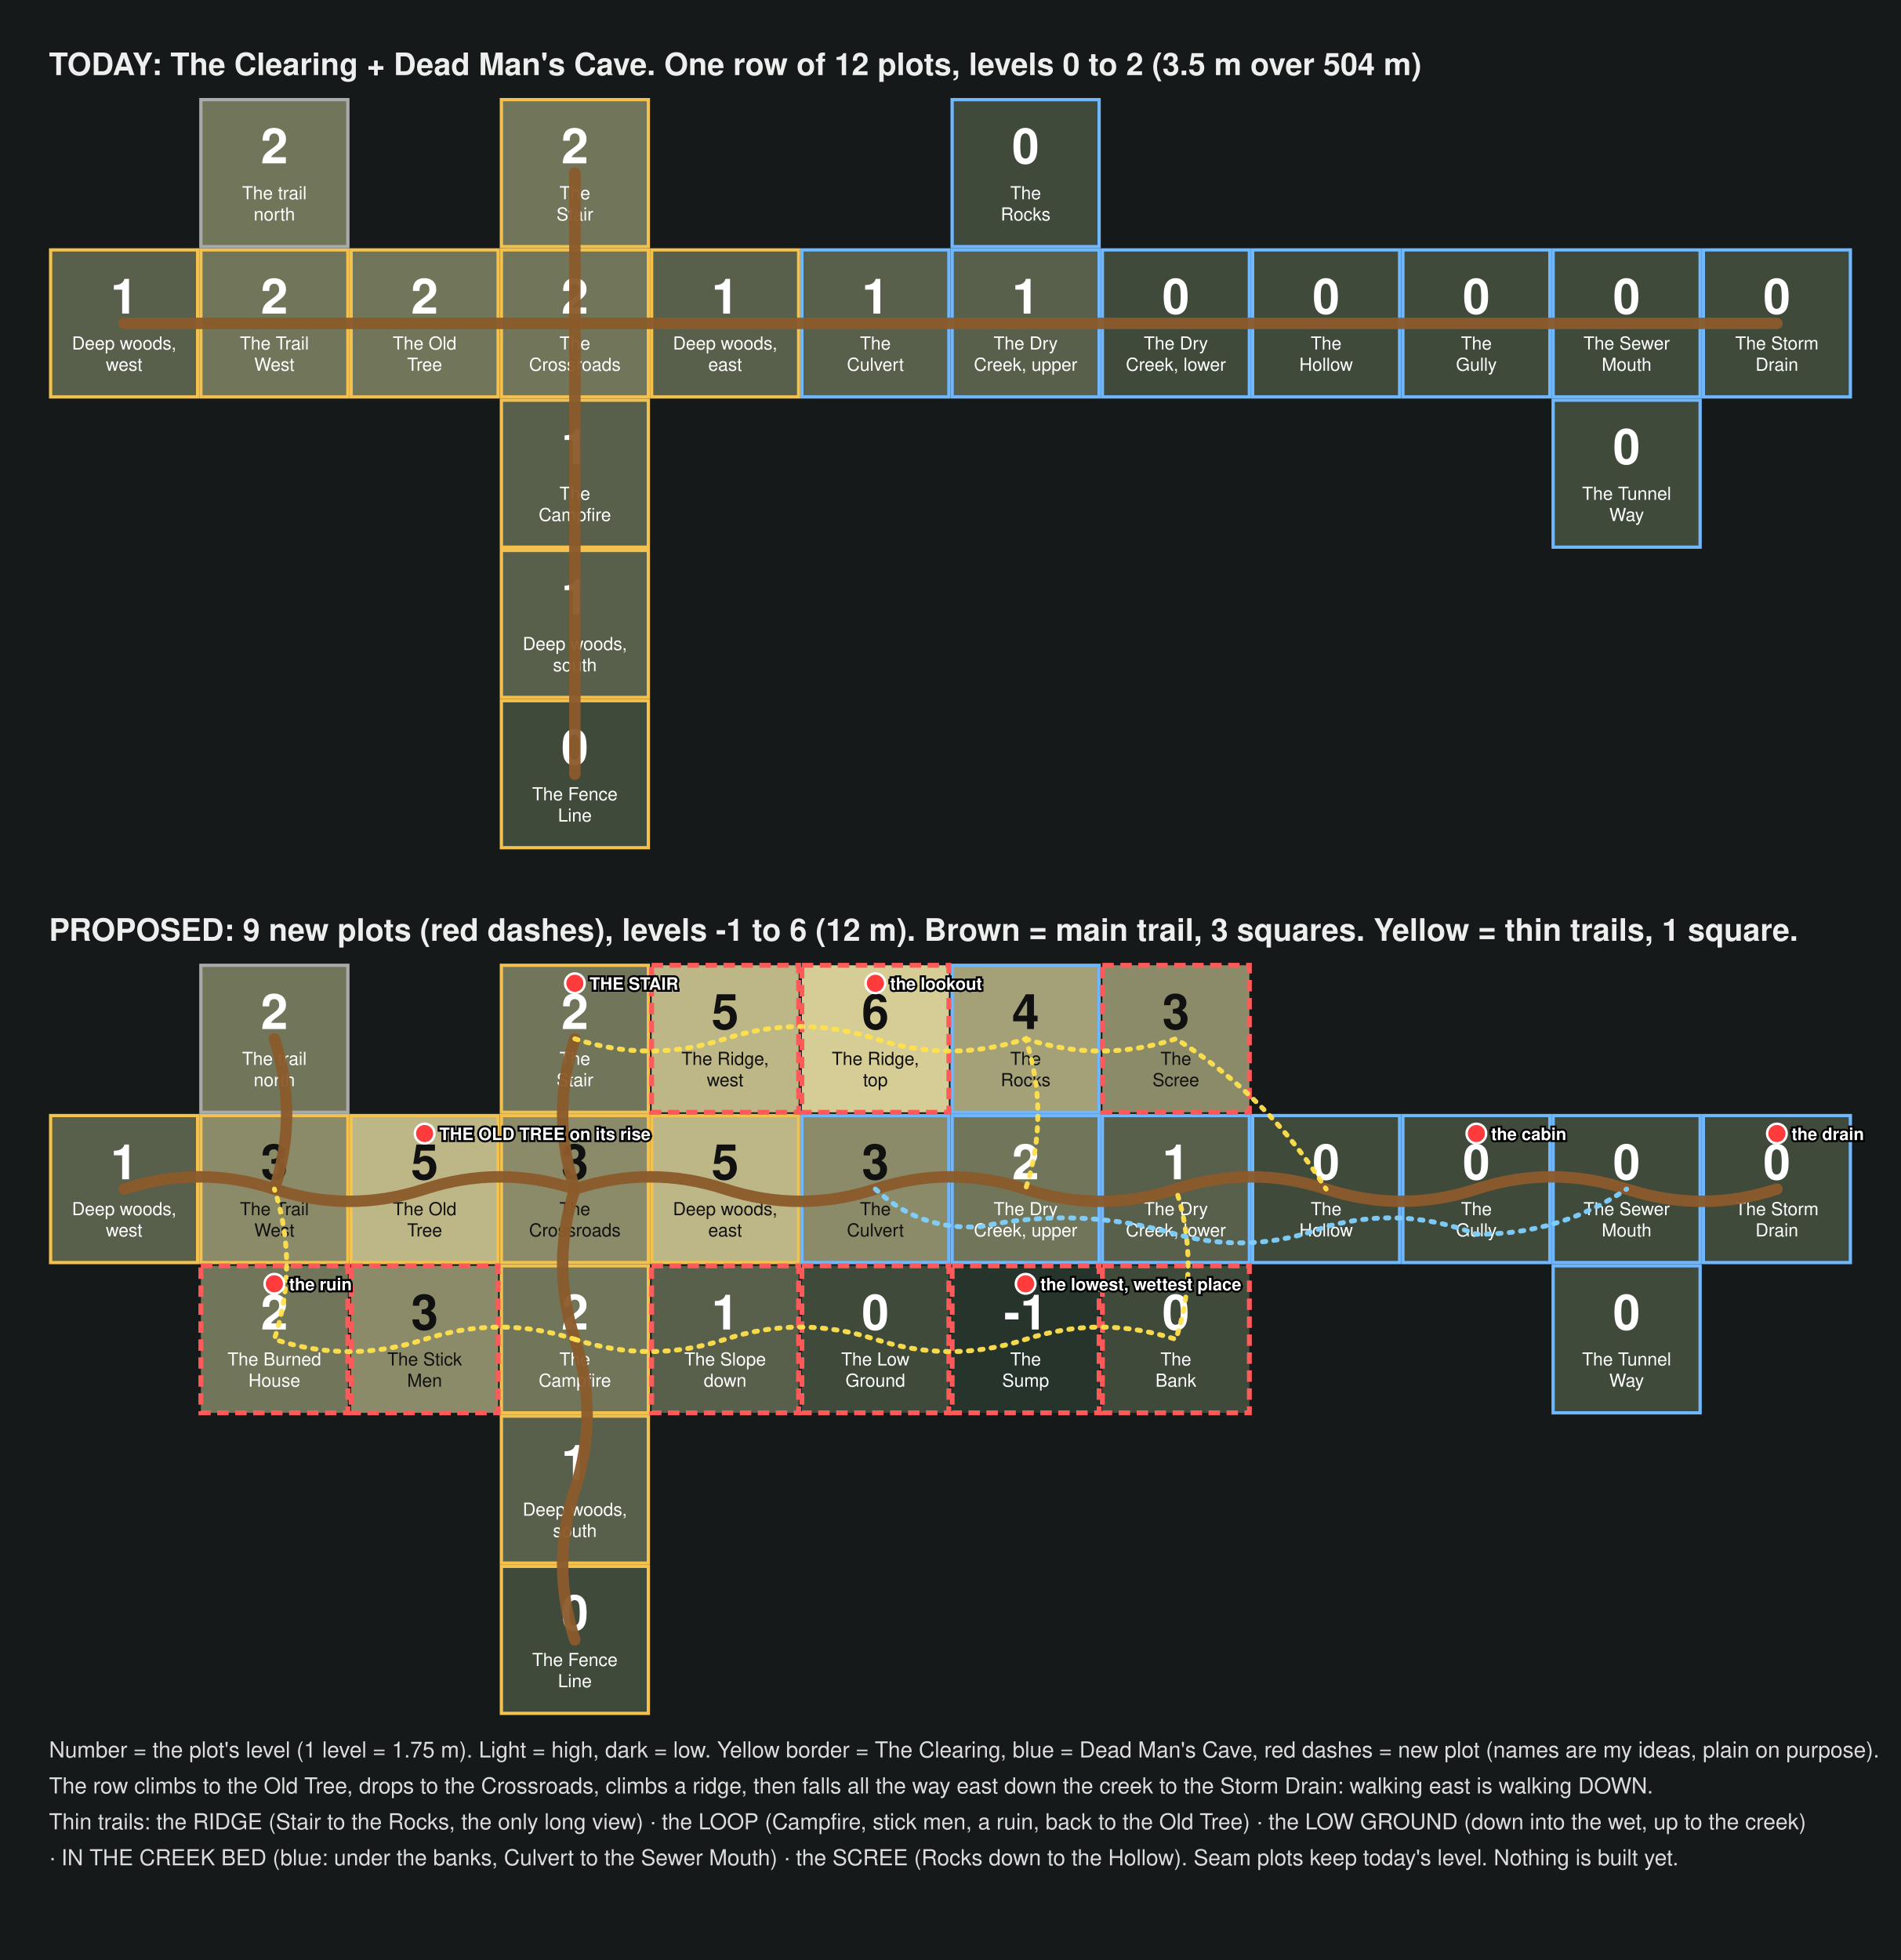
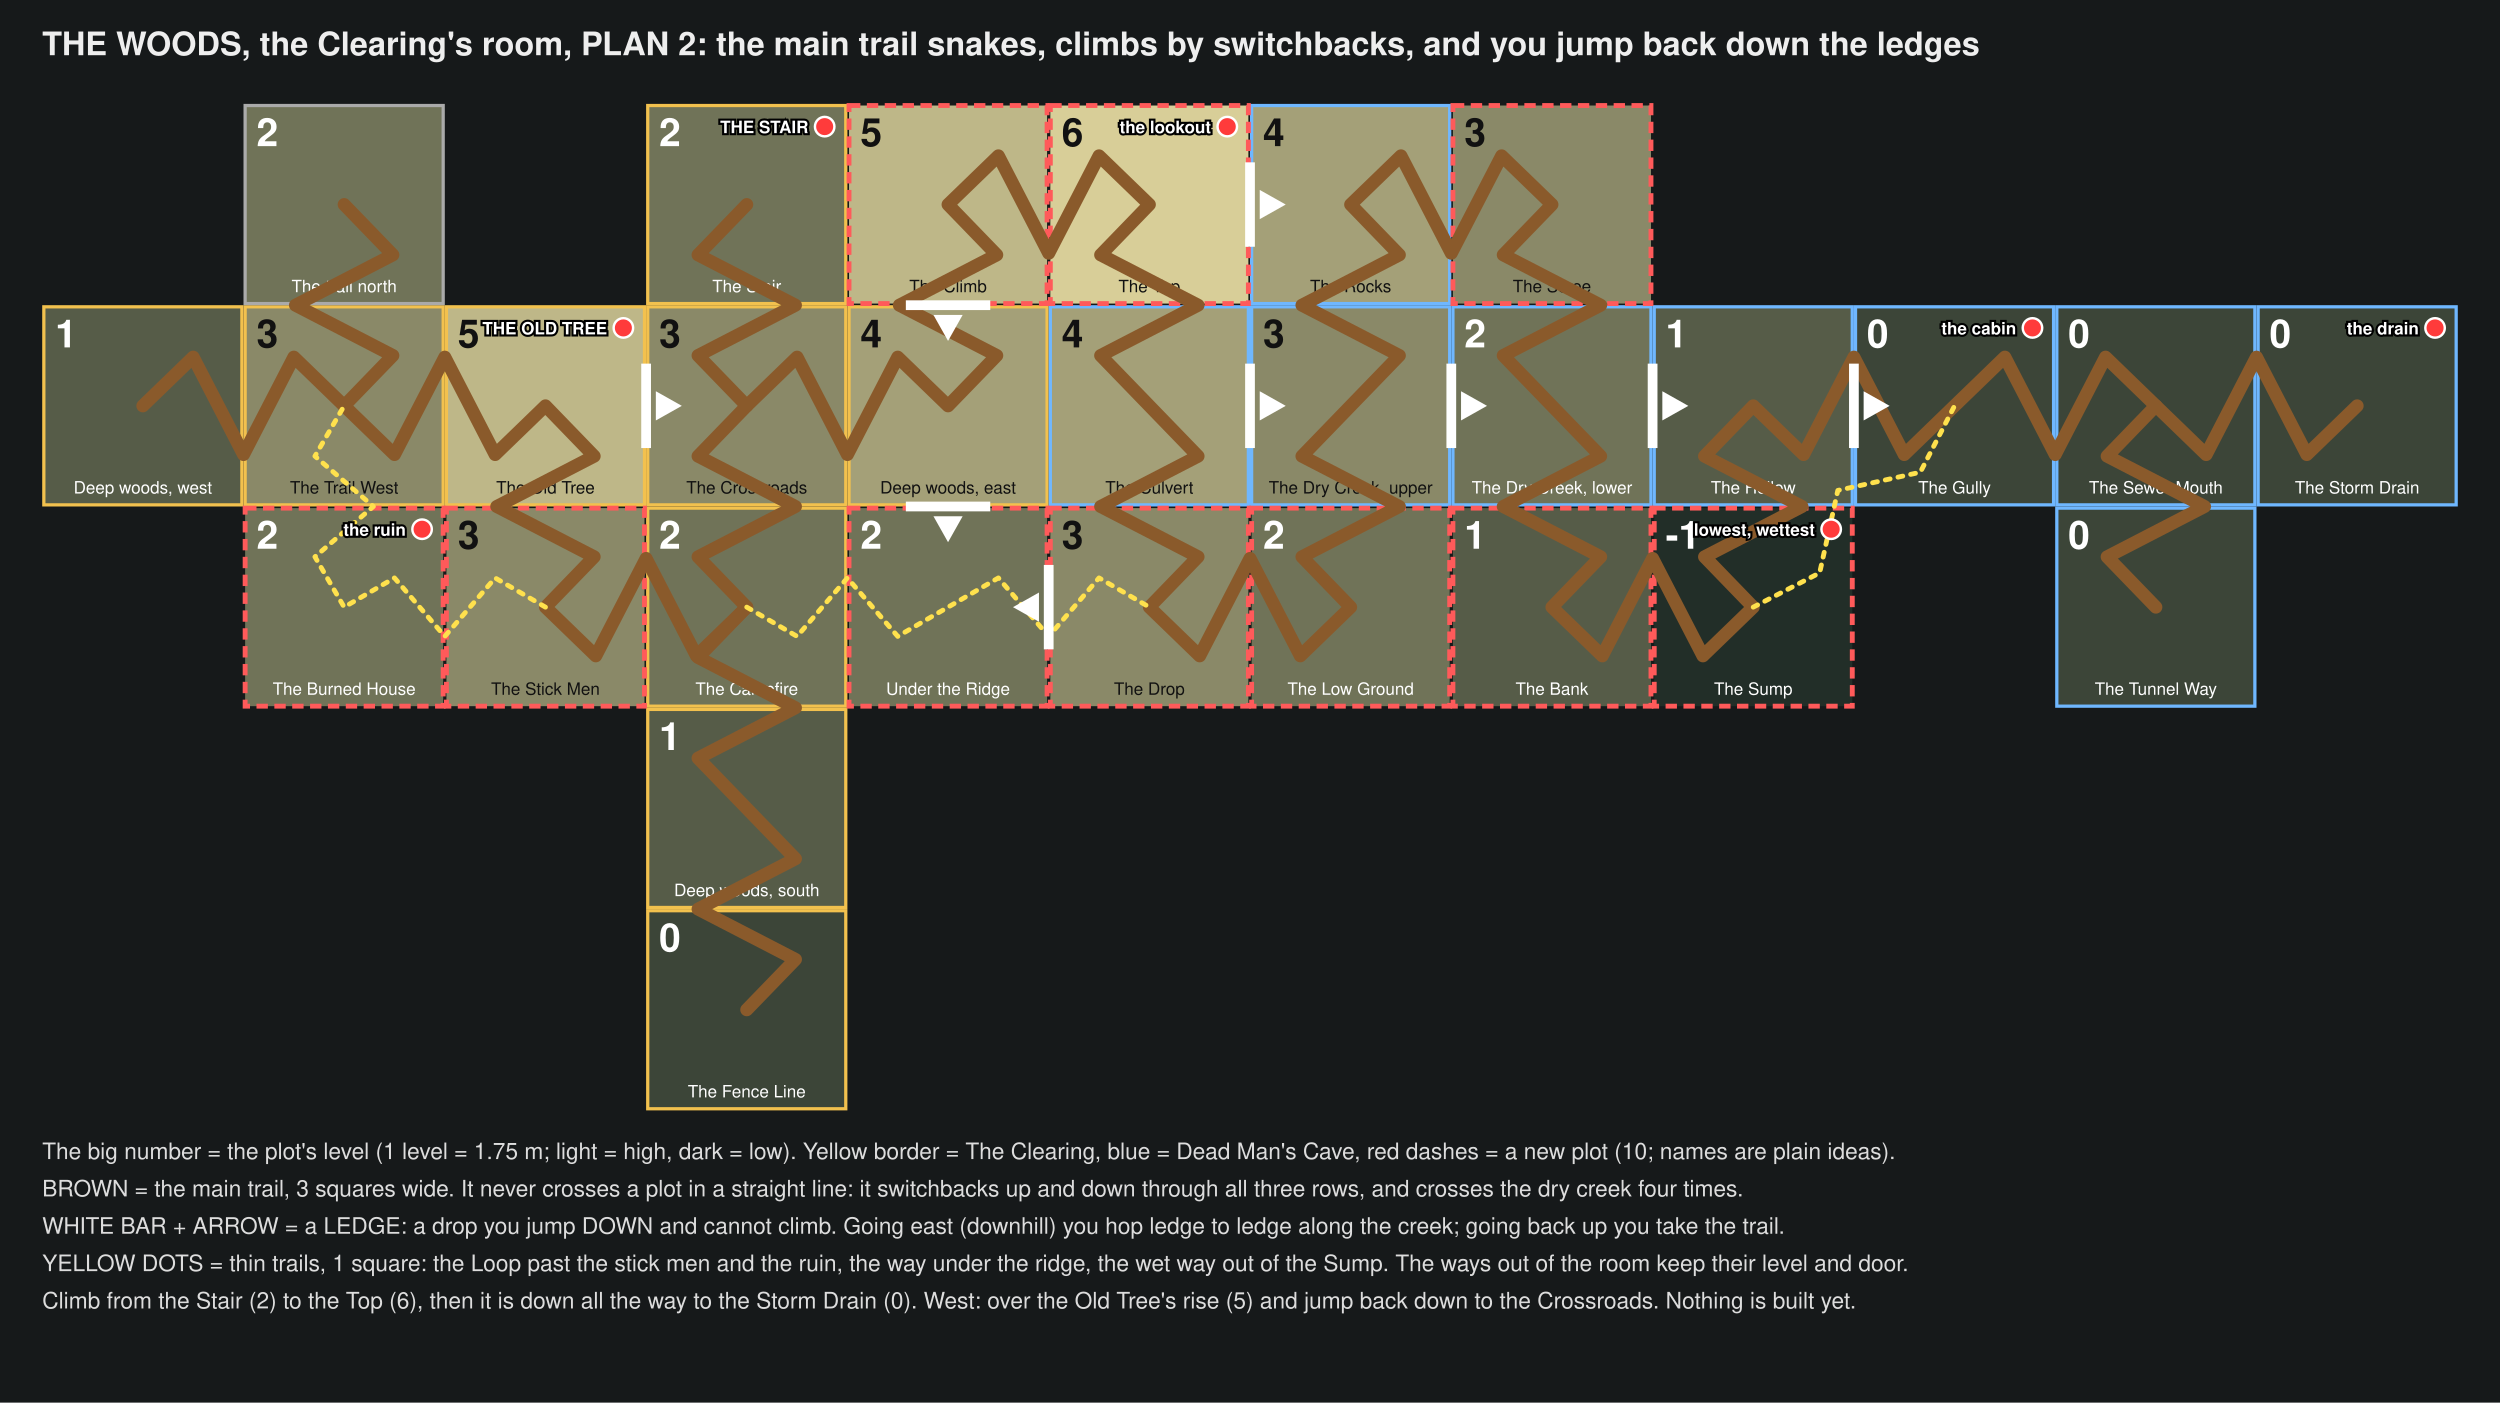
- <svg xmlns="http://www.w3.org/2000/svg" width="1164" height="1200" font-family="Helvetica,Arial,sans-serif">
+ <svg xmlns="http://www.w3.org/2000/svg" width="1540" height="864" font-family="Helvetica,Arial,sans-serif">
  <rect width="100%" height="100%" fill="#16191a" />
-   <text x="30" y="46" font-size="19" font-weight="700" fill="#eee">TODAY: The Clearing + Dead Man's Cave. One row of 12 plots, levels 0 to 2 (3.5 m over 504 m)</text>
-   <rect x="31" y="153" width="90" height="90" fill="rgb(88,95,74)" stroke="#f2c14e" stroke-width="2" />
-   <text x="76" y="192" font-size="30" font-weight="700" text-anchor="middle" fill="#fff">1</text>
-   <text x="76" y="214" font-size="11" text-anchor="middle" fill="#fff">Deep woods,</text>
-   <text x="76" y="227" font-size="11" text-anchor="middle" fill="#fff">west</text>
-   <rect x="123" y="153" width="90" height="90" fill="rgb(113,117,89)" stroke="#f2c14e" stroke-width="2" />
-   <text x="168" y="192" font-size="30" font-weight="700" text-anchor="middle" fill="#fff">2</text>
-   <text x="168" y="214" font-size="11" text-anchor="middle" fill="#fff">The Trail</text>
-   <text x="168" y="227" font-size="11" text-anchor="middle" fill="#fff">West</text>
-   <rect x="215" y="153" width="90" height="90" fill="rgb(113,117,89)" stroke="#f2c14e" stroke-width="2" />
-   <text x="260" y="192" font-size="30" font-weight="700" text-anchor="middle" fill="#fff">2</text>
-   <text x="260" y="214" font-size="11" text-anchor="middle" fill="#fff">The Old</text>
-   <text x="260" y="227" font-size="11" text-anchor="middle" fill="#fff">Tree</text>
-   <rect x="307" y="153" width="90" height="90" fill="rgb(113,117,89)" stroke="#f2c14e" stroke-width="2" />
-   <text x="352" y="192" font-size="30" font-weight="700" text-anchor="middle" fill="#fff">2</text>
-   <text x="352" y="214" font-size="11" text-anchor="middle" fill="#fff">The</text>
-   <text x="352" y="227" font-size="11" text-anchor="middle" fill="#fff">Crossroads</text>
-   <rect x="399" y="153" width="90" height="90" fill="rgb(88,95,74)" stroke="#f2c14e" stroke-width="2" />
-   <text x="444" y="192" font-size="30" font-weight="700" text-anchor="middle" fill="#fff">1</text>
-   <text x="444" y="214" font-size="11" text-anchor="middle" fill="#fff">Deep woods,</text>
-   <text x="444" y="227" font-size="11" text-anchor="middle" fill="#fff">east</text>
-   <rect x="307" y="61" width="90" height="90" fill="rgb(113,117,89)" stroke="#f2c14e" stroke-width="2" />
-   <text x="352" y="100" font-size="30" font-weight="700" text-anchor="middle" fill="#fff">2</text>
-   <text x="352" y="122" font-size="11" text-anchor="middle" fill="#fff">The</text>
-   <text x="352" y="135" font-size="11" text-anchor="middle" fill="#fff">Stair</text>
-   <rect x="307" y="245" width="90" height="90" fill="rgb(88,95,74)" stroke="#f2c14e" stroke-width="2" />
-   <text x="352" y="284" font-size="30" font-weight="700" text-anchor="middle" fill="#fff">1</text>
-   <text x="352" y="306" font-size="11" text-anchor="middle" fill="#fff">The</text>
-   <text x="352" y="319" font-size="11" text-anchor="middle" fill="#fff">Campfire</text>
-   <rect x="307" y="337" width="90" height="90" fill="rgb(88,95,74)" stroke="#f2c14e" stroke-width="2" />
-   <text x="352" y="376" font-size="30" font-weight="700" text-anchor="middle" fill="#fff">1</text>
-   <text x="352" y="398" font-size="11" text-anchor="middle" fill="#fff">Deep woods,</text>
-   <text x="352" y="411" font-size="11" text-anchor="middle" fill="#fff">south</text>
-   <rect x="307" y="429" width="90" height="90" fill="rgb(63,74,59)" stroke="#f2c14e" stroke-width="2" />
-   <text x="352" y="468" font-size="30" font-weight="700" text-anchor="middle" fill="#fff">0</text>
-   <text x="352" y="490" font-size="11" text-anchor="middle" fill="#fff">The Fence</text>
-   <text x="352" y="503" font-size="11" text-anchor="middle" fill="#fff">Line</text>
-   <rect x="123" y="61" width="90" height="90" fill="rgb(113,117,89)" stroke="#aaa" stroke-width="2" />
-   <text x="168" y="100" font-size="30" font-weight="700" text-anchor="middle" fill="#fff">2</text>
-   <text x="168" y="122" font-size="11" text-anchor="middle" fill="#fff">The trail</text>
-   <text x="168" y="135" font-size="11" text-anchor="middle" fill="#fff">north</text>
-   <rect x="491" y="153" width="90" height="90" fill="rgb(88,95,74)" stroke="#6fb7ff" stroke-width="2" />
-   <text x="536" y="192" font-size="30" font-weight="700" text-anchor="middle" fill="#fff">1</text>
-   <text x="536" y="214" font-size="11" text-anchor="middle" fill="#fff">The</text>
-   <text x="536" y="227" font-size="11" text-anchor="middle" fill="#fff">Culvert</text>
-   <rect x="583" y="153" width="90" height="90" fill="rgb(88,95,74)" stroke="#6fb7ff" stroke-width="2" />
-   <text x="628" y="192" font-size="30" font-weight="700" text-anchor="middle" fill="#fff">1</text>
-   <text x="628" y="214" font-size="11" text-anchor="middle" fill="#fff">The Dry</text>
-   <text x="628" y="227" font-size="11" text-anchor="middle" fill="#fff">Creek, upper</text>
-   <rect x="583" y="61" width="90" height="90" fill="rgb(63,74,59)" stroke="#6fb7ff" stroke-width="2" />
-   <text x="628" y="100" font-size="30" font-weight="700" text-anchor="middle" fill="#fff">0</text>
-   <text x="628" y="122" font-size="11" text-anchor="middle" fill="#fff">The</text>
-   <text x="628" y="135" font-size="11" text-anchor="middle" fill="#fff">Rocks</text>
-   <rect x="675" y="153" width="90" height="90" fill="rgb(63,74,59)" stroke="#6fb7ff" stroke-width="2" />
-   <text x="720" y="192" font-size="30" font-weight="700" text-anchor="middle" fill="#fff">0</text>
-   <text x="720" y="214" font-size="11" text-anchor="middle" fill="#fff">The Dry</text>
-   <text x="720" y="227" font-size="11" text-anchor="middle" fill="#fff">Creek, lower</text>
-   <rect x="767" y="153" width="90" height="90" fill="rgb(63,74,59)" stroke="#6fb7ff" stroke-width="2" />
-   <text x="812" y="192" font-size="30" font-weight="700" text-anchor="middle" fill="#fff">0</text>
-   <text x="812" y="214" font-size="11" text-anchor="middle" fill="#fff">The</text>
-   <text x="812" y="227" font-size="11" text-anchor="middle" fill="#fff">Hollow</text>
-   <rect x="859" y="153" width="90" height="90" fill="rgb(63,74,59)" stroke="#6fb7ff" stroke-width="2" />
-   <text x="904" y="192" font-size="30" font-weight="700" text-anchor="middle" fill="#fff">0</text>
-   <text x="904" y="214" font-size="11" text-anchor="middle" fill="#fff">The</text>
-   <text x="904" y="227" font-size="11" text-anchor="middle" fill="#fff">Gully</text>
-   <rect x="951" y="153" width="90" height="90" fill="rgb(63,74,59)" stroke="#6fb7ff" stroke-width="2" />
-   <text x="996" y="192" font-size="30" font-weight="700" text-anchor="middle" fill="#fff">0</text>
-   <text x="996" y="214" font-size="11" text-anchor="middle" fill="#fff">The Sewer</text>
-   <text x="996" y="227" font-size="11" text-anchor="middle" fill="#fff">Mouth</text>
-   <rect x="951" y="245" width="90" height="90" fill="rgb(63,74,59)" stroke="#6fb7ff" stroke-width="2" />
-   <text x="996" y="284" font-size="30" font-weight="700" text-anchor="middle" fill="#fff">0</text>
-   <text x="996" y="306" font-size="11" text-anchor="middle" fill="#fff">The Tunnel</text>
-   <text x="996" y="319" font-size="11" text-anchor="middle" fill="#fff">Way</text>
-   <rect x="1043" y="153" width="90" height="90" fill="rgb(63,74,59)" stroke="#6fb7ff" stroke-width="2" />
-   <text x="1088" y="192" font-size="30" font-weight="700" text-anchor="middle" fill="#fff">0</text>
-   <text x="1088" y="214" font-size="11" text-anchor="middle" fill="#fff">The Storm</text>
-   <text x="1088" y="227" font-size="11" text-anchor="middle" fill="#fff">Drain</text>
-   <path d="M76 198 L168 198 L260 198 L352 198 L444 198 L536 198 L628 198 L720 198 L812 198 L904 198 L996 198 L1088 198" fill="none" stroke="#8a5a2b" stroke-width="7" stroke-linecap="round" opacity="0.95" />
-   <path d="M352 106 L352 198 L352 290 L352 382 L352 474" fill="none" stroke="#8a5a2b" stroke-width="7" stroke-linecap="round" opacity="0.95" />
-   <text x="30" y="576" font-size="19" font-weight="700" fill="#eee">PROPOSED: 9 new plots (red dashes), levels -1 to 6 (12 m). Brown = main trail, 3 squares. Yellow = thin trails, 1 square.</text>
-   <rect x="31" y="683" width="90" height="90" fill="rgb(88,95,74)" stroke="#f2c14e" stroke-width="2" />
-   <text x="76" y="722" font-size="30" font-weight="700" text-anchor="middle" fill="#fff">1</text>
-   <text x="76" y="744" font-size="11" text-anchor="middle" fill="#fff">Deep woods,</text>
-   <text x="76" y="757" font-size="11" text-anchor="middle" fill="#fff">west</text>
-   <rect x="123" y="683" width="90" height="90" fill="rgb(139,139,105)" stroke="#f2c14e" stroke-width="2" />
-   <text x="168" y="722" font-size="30" font-weight="700" text-anchor="middle" fill="#111">3</text>
-   <text x="168" y="744" font-size="11" text-anchor="middle" fill="#111">The Trail</text>
-   <text x="168" y="757" font-size="11" text-anchor="middle" fill="#111">West</text>
-   <rect x="215" y="683" width="90" height="90" fill="rgb(189,182,135)" stroke="#f2c14e" stroke-width="2" />
-   <text x="260" y="722" font-size="30" font-weight="700" text-anchor="middle" fill="#111">5</text>
-   <text x="260" y="744" font-size="11" text-anchor="middle" fill="#111">The Old</text>
-   <text x="260" y="757" font-size="11" text-anchor="middle" fill="#111">Tree</text>
-   <rect x="307" y="683" width="90" height="90" fill="rgb(139,139,105)" stroke="#f2c14e" stroke-width="2" />
-   <text x="352" y="722" font-size="30" font-weight="700" text-anchor="middle" fill="#111">3</text>
-   <text x="352" y="744" font-size="11" text-anchor="middle" fill="#111">The</text>
-   <text x="352" y="757" font-size="11" text-anchor="middle" fill="#111">Crossroads</text>
-   <rect x="399" y="683" width="90" height="90" fill="rgb(189,182,135)" stroke="#f2c14e" stroke-width="2" />
-   <text x="444" y="722" font-size="30" font-weight="700" text-anchor="middle" fill="#111">5</text>
-   <text x="444" y="744" font-size="11" text-anchor="middle" fill="#111">Deep woods,</text>
-   <text x="444" y="757" font-size="11" text-anchor="middle" fill="#111">east</text>
-   <rect x="307" y="591" width="90" height="90" fill="rgb(113,117,89)" stroke="#f2c14e" stroke-width="2" />
-   <text x="352" y="630" font-size="30" font-weight="700" text-anchor="middle" fill="#fff">2</text>
-   <text x="352" y="652" font-size="11" text-anchor="middle" fill="#fff">The</text>
-   <text x="352" y="665" font-size="11" text-anchor="middle" fill="#fff">Stair</text>
-   <rect x="307" y="775" width="90" height="90" fill="rgb(113,117,89)" stroke="#f2c14e" stroke-width="2" />
-   <text x="352" y="814" font-size="30" font-weight="700" text-anchor="middle" fill="#fff">2</text>
-   <text x="352" y="836" font-size="11" text-anchor="middle" fill="#fff">The</text>
-   <text x="352" y="849" font-size="11" text-anchor="middle" fill="#fff">Campfire</text>
-   <rect x="307" y="867" width="90" height="90" fill="rgb(88,95,74)" stroke="#f2c14e" stroke-width="2" />
-   <text x="352" y="906" font-size="30" font-weight="700" text-anchor="middle" fill="#fff">1</text>
-   <text x="352" y="928" font-size="11" text-anchor="middle" fill="#fff">Deep woods,</text>
-   <text x="352" y="941" font-size="11" text-anchor="middle" fill="#fff">south</text>
-   <rect x="307" y="959" width="90" height="90" fill="rgb(63,74,59)" stroke="#f2c14e" stroke-width="2" />
-   <text x="352" y="998" font-size="30" font-weight="700" text-anchor="middle" fill="#fff">0</text>
-   <text x="352" y="1020" font-size="11" text-anchor="middle" fill="#fff">The Fence</text>
-   <text x="352" y="1033" font-size="11" text-anchor="middle" fill="#fff">Line</text>
-   <rect x="123" y="591" width="90" height="90" fill="rgb(113,117,89)" stroke="#aaa" stroke-width="2" />
-   <text x="168" y="630" font-size="30" font-weight="700" text-anchor="middle" fill="#fff">2</text>
-   <text x="168" y="652" font-size="11" text-anchor="middle" fill="#fff">The trail</text>
-   <text x="168" y="665" font-size="11" text-anchor="middle" fill="#fff">north</text>
-   <rect x="491" y="683" width="90" height="90" fill="rgb(139,139,105)" stroke="#6fb7ff" stroke-width="2" />
-   <text x="536" y="722" font-size="30" font-weight="700" text-anchor="middle" fill="#111">3</text>
-   <text x="536" y="744" font-size="11" text-anchor="middle" fill="#111">The</text>
-   <text x="536" y="757" font-size="11" text-anchor="middle" fill="#111">Culvert</text>
-   <rect x="583" y="683" width="90" height="90" fill="rgb(113,117,89)" stroke="#6fb7ff" stroke-width="2" />
-   <text x="628" y="722" font-size="30" font-weight="700" text-anchor="middle" fill="#fff">2</text>
-   <text x="628" y="744" font-size="11" text-anchor="middle" fill="#fff">The Dry</text>
-   <text x="628" y="757" font-size="11" text-anchor="middle" fill="#fff">Creek, upper</text>
-   <rect x="583" y="591" width="90" height="90" fill="rgb(164,161,120)" stroke="#6fb7ff" stroke-width="2" />
-   <text x="628" y="630" font-size="30" font-weight="700" text-anchor="middle" fill="#111">4</text>
-   <text x="628" y="652" font-size="11" text-anchor="middle" fill="#111">The</text>
-   <text x="628" y="665" font-size="11" text-anchor="middle" fill="#111">Rocks</text>
-   <rect x="675" y="683" width="90" height="90" fill="rgb(88,95,74)" stroke="#6fb7ff" stroke-width="2" />
-   <text x="720" y="722" font-size="30" font-weight="700" text-anchor="middle" fill="#fff">1</text>
-   <text x="720" y="744" font-size="11" text-anchor="middle" fill="#fff">The Dry</text>
-   <text x="720" y="757" font-size="11" text-anchor="middle" fill="#fff">Creek, lower</text>
-   <rect x="767" y="683" width="90" height="90" fill="rgb(63,74,59)" stroke="#6fb7ff" stroke-width="2" />
-   <text x="812" y="722" font-size="30" font-weight="700" text-anchor="middle" fill="#fff">0</text>
-   <text x="812" y="744" font-size="11" text-anchor="middle" fill="#fff">The</text>
-   <text x="812" y="757" font-size="11" text-anchor="middle" fill="#fff">Hollow</text>
-   <rect x="859" y="683" width="90" height="90" fill="rgb(63,74,59)" stroke="#6fb7ff" stroke-width="2" />
-   <text x="904" y="722" font-size="30" font-weight="700" text-anchor="middle" fill="#fff">0</text>
-   <text x="904" y="744" font-size="11" text-anchor="middle" fill="#fff">The</text>
-   <text x="904" y="757" font-size="11" text-anchor="middle" fill="#fff">Gully</text>
-   <rect x="951" y="683" width="90" height="90" fill="rgb(63,74,59)" stroke="#6fb7ff" stroke-width="2" />
-   <text x="996" y="722" font-size="30" font-weight="700" text-anchor="middle" fill="#fff">0</text>
-   <text x="996" y="744" font-size="11" text-anchor="middle" fill="#fff">The Sewer</text>
-   <text x="996" y="757" font-size="11" text-anchor="middle" fill="#fff">Mouth</text>
-   <rect x="951" y="775" width="90" height="90" fill="rgb(63,74,59)" stroke="#6fb7ff" stroke-width="2" />
-   <text x="996" y="814" font-size="30" font-weight="700" text-anchor="middle" fill="#fff">0</text>
-   <text x="996" y="836" font-size="11" text-anchor="middle" fill="#fff">The Tunnel</text>
-   <text x="996" y="849" font-size="11" text-anchor="middle" fill="#fff">Way</text>
-   <rect x="1043" y="683" width="90" height="90" fill="rgb(63,74,59)" stroke="#6fb7ff" stroke-width="2" />
-   <text x="1088" y="722" font-size="30" font-weight="700" text-anchor="middle" fill="#fff">0</text>
-   <text x="1088" y="744" font-size="11" text-anchor="middle" fill="#fff">The Storm</text>
-   <text x="1088" y="757" font-size="11" text-anchor="middle" fill="#fff">Drain</text>
-   <rect x="399" y="591" width="90" height="90" fill="rgb(189,182,135)" stroke="#ff5a5a" stroke-width="3" stroke-dasharray="7 4" />
-   <text x="444" y="630" font-size="30" font-weight="700" text-anchor="middle" fill="#111">5</text>
-   <text x="444" y="652" font-size="11" text-anchor="middle" fill="#111">The Ridge,</text>
-   <text x="444" y="665" font-size="11" text-anchor="middle" fill="#111">west</text>
-   <rect x="491" y="591" width="90" height="90" fill="rgb(214,204,150)" stroke="#ff5a5a" stroke-width="3" stroke-dasharray="7 4" />
-   <text x="536" y="630" font-size="30" font-weight="700" text-anchor="middle" fill="#111">6</text>
-   <text x="536" y="652" font-size="11" text-anchor="middle" fill="#111">The Ridge,</text>
-   <text x="536" y="665" font-size="11" text-anchor="middle" fill="#111">top</text>
-   <rect x="675" y="591" width="90" height="90" fill="rgb(139,139,105)" stroke="#ff5a5a" stroke-width="3" stroke-dasharray="7 4" />
-   <text x="720" y="630" font-size="30" font-weight="700" text-anchor="middle" fill="#111">3</text>
-   <text x="720" y="652" font-size="11" text-anchor="middle" fill="#111">The</text>
-   <text x="720" y="665" font-size="11" text-anchor="middle" fill="#111">Scree</text>
-   <rect x="215" y="775" width="90" height="90" fill="rgb(139,139,105)" stroke="#ff5a5a" stroke-width="3" stroke-dasharray="7 4" />
-   <text x="260" y="814" font-size="30" font-weight="700" text-anchor="middle" fill="#111">3</text>
-   <text x="260" y="836" font-size="11" text-anchor="middle" fill="#111">The Stick</text>
-   <text x="260" y="849" font-size="11" text-anchor="middle" fill="#111">Men</text>
-   <rect x="123" y="775" width="90" height="90" fill="rgb(113,117,89)" stroke="#ff5a5a" stroke-width="3" stroke-dasharray="7 4" />
-   <text x="168" y="814" font-size="30" font-weight="700" text-anchor="middle" fill="#fff">2</text>
-   <text x="168" y="836" font-size="11" text-anchor="middle" fill="#fff">The Burned</text>
-   <text x="168" y="849" font-size="11" text-anchor="middle" fill="#fff">House</text>
-   <rect x="399" y="775" width="90" height="90" fill="rgb(88,95,74)" stroke="#ff5a5a" stroke-width="3" stroke-dasharray="7 4" />
-   <text x="444" y="814" font-size="30" font-weight="700" text-anchor="middle" fill="#fff">1</text>
-   <text x="444" y="836" font-size="11" text-anchor="middle" fill="#fff">The Slope</text>
-   <text x="444" y="849" font-size="11" text-anchor="middle" fill="#fff">down</text>
-   <rect x="491" y="775" width="90" height="90" fill="rgb(63,74,59)" stroke="#ff5a5a" stroke-width="3" stroke-dasharray="7 4" />
-   <text x="536" y="814" font-size="30" font-weight="700" text-anchor="middle" fill="#fff">0</text>
-   <text x="536" y="836" font-size="11" text-anchor="middle" fill="#fff">The Low</text>
-   <text x="536" y="849" font-size="11" text-anchor="middle" fill="#fff">Ground</text>
-   <rect x="583" y="775" width="90" height="90" fill="rgb(38,52,44)" stroke="#ff5a5a" stroke-width="3" stroke-dasharray="7 4" />
-   <text x="628" y="814" font-size="30" font-weight="700" text-anchor="middle" fill="#fff">-1</text>
-   <text x="628" y="836" font-size="11" text-anchor="middle" fill="#fff">The</text>
-   <text x="628" y="849" font-size="11" text-anchor="middle" fill="#fff">Sump</text>
-   <rect x="675" y="775" width="90" height="90" fill="rgb(63,74,59)" stroke="#ff5a5a" stroke-width="3" stroke-dasharray="7 4" />
-   <text x="720" y="814" font-size="30" font-weight="700" text-anchor="middle" fill="#fff">0</text>
-   <text x="720" y="836" font-size="11" text-anchor="middle" fill="#fff">The</text>
-   <text x="720" y="849" font-size="11" text-anchor="middle" fill="#fff">Bank</text>
-   <path d="M352 636 Q337 682 352 728 Q398 713 444 728 Q490 743 536 728 Q582 713 628 728 Q674 743 720 728 Q766 713 812 728 Q858 743 904 728 Q950 713 996 728 Q1042 743 1088 728" fill="none" stroke="#8a5a2b" stroke-width="7" stroke-linecap="round" opacity="0.95" />
-   <path d="M352 728 Q306 713 260 728 Q214 743 168 728 Q122 713 76 728" fill="none" stroke="#8a5a2b" stroke-width="7" stroke-linecap="round" opacity="0.95" />
-   <path d="M352 728 Q337 774 352 820 Q367 866 352 912 Q337 958 352 1004" fill="none" stroke="#8a5a2b" stroke-width="7" stroke-linecap="round" opacity="0.95" />
-   <path d="M168 728 Q183 682 168 636" fill="none" stroke="#8a5a2b" stroke-width="7" stroke-linecap="round" opacity="0.95" />
-   <path d="M352 636 Q398 651 444 636 Q490 621 536 636 Q582 651 628 636 Q643 682 628 728" fill="none" stroke="#ffe14d" stroke-width="3" stroke-linecap="round" stroke-dasharray="2 5" opacity="0.95" />
-   <path d="M628 636 Q674 651 720 636 Q776.607 671.393 812 728" fill="none" stroke="#ffe14d" stroke-width="3" stroke-linecap="round" stroke-dasharray="2 5" opacity="0.95" />
-   <path d="M352 820 Q306 805 260 820 Q214 835 168 820 Q183 774 168 728" fill="none" stroke="#ffe14d" stroke-width="3" stroke-linecap="round" stroke-dasharray="2 5" opacity="0.95" />
-   <path d="M352 820 Q398 835 444 820 Q490 805 536 820 Q582 835 628 820 Q674 805 720 820 Q735 774 720 728" fill="none" stroke="#ffe14d" stroke-width="3" stroke-linecap="round" stroke-dasharray="2 5" opacity="0.95" />
-   <path d="M536 728 Q563.155 753.626 600.4 751 Q660.776 738.311 720 755.6 Q766.749 768.281 812 751 Q858.749 738.319 904 755.6 Q954.31 756.167 996 728" fill="none" stroke="#7fd0ff" stroke-width="3" stroke-linecap="round" stroke-dasharray="2 5" opacity="0.95" />
-   <circle cx="260" cy="694" r="6" fill="#ff3b3b" stroke="#fff" stroke-width="1.5" />
-   <text x="269" y="698" font-size="10.5" font-weight="700" fill="#fff" stroke="#000" stroke-width="2.4" paint-order="stroke">THE OLD TREE on its rise</text>
-   <circle cx="536" cy="602" r="6" fill="#ff3b3b" stroke="#fff" stroke-width="1.5" />
-   <text x="545" y="606" font-size="10.5" font-weight="700" fill="#fff" stroke="#000" stroke-width="2.4" paint-order="stroke">the lookout</text>
-   <circle cx="168" cy="786" r="6" fill="#ff3b3b" stroke="#fff" stroke-width="1.5" />
-   <text x="177" y="790" font-size="10.5" font-weight="700" fill="#fff" stroke="#000" stroke-width="2.4" paint-order="stroke">the ruin</text>
-   <circle cx="628" cy="786" r="6" fill="#ff3b3b" stroke="#fff" stroke-width="1.5" />
-   <text x="637" y="790" font-size="10.5" font-weight="700" fill="#fff" stroke="#000" stroke-width="2.4" paint-order="stroke">the lowest, wettest place</text>
-   <circle cx="904" cy="694" r="6" fill="#ff3b3b" stroke="#fff" stroke-width="1.5" />
-   <text x="913" y="698" font-size="10.5" font-weight="700" fill="#fff" stroke="#000" stroke-width="2.4" paint-order="stroke">the cabin</text>
-   <circle cx="1088" cy="694" r="6" fill="#ff3b3b" stroke="#fff" stroke-width="1.5" />
-   <text x="1097" y="698" font-size="10.5" font-weight="700" fill="#fff" stroke="#000" stroke-width="2.4" paint-order="stroke">the drain</text>
-   <circle cx="352" cy="602" r="6" fill="#ff3b3b" stroke="#fff" stroke-width="1.5" />
-   <text x="361" y="606" font-size="10.5" font-weight="700" fill="#fff" stroke="#000" stroke-width="2.4" paint-order="stroke">THE STAIR</text>
-   <text x="30" y="1076" font-size="13.5" fill="#ddd">Number = the plot's level (1 level = 1.75 m). Light = high, dark = low.  Yellow border = The Clearing, blue = Dead Man's Cave, red dashes = new plot (names are my ideas, plain on purpose).</text>
-   <text x="30" y="1098" font-size="13.5" fill="#ddd">The row climbs to the Old Tree, drops to the Crossroads, climbs a ridge, then falls all the way east down the creek to the Storm Drain: walking east is walking DOWN.</text>
-   <text x="30" y="1120" font-size="13.5" fill="#ddd">Thin trails: the RIDGE (Stair to the Rocks, the only long view) · the LOOP (Campfire, stick men, a ruin, back to the Old Tree) · the LOW GROUND (down into the wet, up to the creek)</text>
-   <text x="30" y="1142" font-size="13.5" fill="#ddd">· IN THE CREEK BED (blue: under the banks, Culvert to the Sewer Mouth) · the SCREE (Rocks down to the Hollow). Seam plots keep today's level. Nothing is built yet.</text>
+   <text x="26" y="34" font-size="20" font-weight="700" fill="#eee">THE WOODS, the Clearing's room, PLAN 2: the main trail snakes, climbs by switchbacks, and you jump back down the ledges</text>
+   <rect x="27" y="189" width="122" height="122" fill="rgb(86,92,72)" stroke="#f2c14e" stroke-width="2" />
+   <text x="34" y="214" font-size="24" font-weight="700" fill="#fff">1</text>
+   <text x="88" y="304" font-size="10.5" text-anchor="middle" fill="#fff">Deep woods, west</text>
+   <rect x="151" y="189" width="122" height="122" fill="rgb(138,137,104)" stroke="#f2c14e" stroke-width="2" />
+   <text x="158" y="214" font-size="24" font-weight="700" fill="#111">3</text>
+   <text x="212" y="304" font-size="10.5" text-anchor="middle" fill="#111">The Trail West</text>
+   <rect x="275" y="189" width="122" height="122" fill="rgb(190,183,136)" stroke="#f2c14e" stroke-width="2" />
+   <text x="282" y="214" font-size="24" font-weight="700" fill="#111">5</text>
+   <text x="336" y="304" font-size="10.5" text-anchor="middle" fill="#111">The Old Tree</text>
+   <rect x="399" y="189" width="122" height="122" fill="rgb(138,137,104)" stroke="#f2c14e" stroke-width="2" />
+   <text x="406" y="214" font-size="24" font-weight="700" fill="#111">3</text>
+   <text x="460" y="304" font-size="10.5" text-anchor="middle" fill="#111">The Crossroads</text>
+   <rect x="523" y="189" width="122" height="122" fill="rgb(164,160,120)" stroke="#f2c14e" stroke-width="2" />
+   <text x="530" y="214" font-size="24" font-weight="700" fill="#111">4</text>
+   <text x="584" y="304" font-size="10.5" text-anchor="middle" fill="#111">Deep woods, east</text>
+   <rect x="399" y="65" width="122" height="122" fill="rgb(112,115,88)" stroke="#f2c14e" stroke-width="2" />
+   <text x="406" y="90" font-size="24" font-weight="700" fill="#fff">2</text>
+   <text x="460" y="180" font-size="10.5" text-anchor="middle" fill="#fff">The Stair</text>
+   <rect x="399" y="313" width="122" height="122" fill="rgb(112,115,88)" stroke="#f2c14e" stroke-width="2" />
+   <text x="406" y="338" font-size="24" font-weight="700" fill="#fff">2</text>
+   <text x="460" y="428" font-size="10.5" text-anchor="middle" fill="#fff">The Campfire</text>
+   <rect x="399" y="437" width="122" height="122" fill="rgb(86,92,72)" stroke="#f2c14e" stroke-width="2" />
+   <text x="406" y="462" font-size="24" font-weight="700" fill="#fff">1</text>
+   <text x="460" y="552" font-size="10.5" text-anchor="middle" fill="#fff">Deep woods, south</text>
+   <rect x="399" y="561" width="122" height="122" fill="rgb(60,69,56)" stroke="#f2c14e" stroke-width="2" />
+   <text x="406" y="586" font-size="24" font-weight="700" fill="#fff">0</text>
+   <text x="460" y="676" font-size="10.5" text-anchor="middle" fill="#fff">The Fence Line</text>
+   <rect x="151" y="65" width="122" height="122" fill="rgb(112,115,88)" stroke="#aaa" stroke-width="2" />
+   <text x="158" y="90" font-size="24" font-weight="700" fill="#fff">2</text>
+   <text x="212" y="180" font-size="10.5" text-anchor="middle" fill="#fff">The trail north</text>
+   <rect x="647" y="189" width="122" height="122" fill="rgb(164,160,120)" stroke="#6fb7ff" stroke-width="2" />
+   <text x="654" y="214" font-size="24" font-weight="700" fill="#111">4</text>
+   <text x="708" y="304" font-size="10.5" text-anchor="middle" fill="#111">The Culvert</text>
+   <rect x="771" y="189" width="122" height="122" fill="rgb(138,137,104)" stroke="#6fb7ff" stroke-width="2" />
+   <text x="778" y="214" font-size="24" font-weight="700" fill="#111">3</text>
+   <text x="832" y="304" font-size="10.5" text-anchor="middle" fill="#111">The Dry Creek, upper</text>
+   <rect x="771" y="65" width="122" height="122" fill="rgb(164,160,120)" stroke="#6fb7ff" stroke-width="2" />
+   <text x="778" y="90" font-size="24" font-weight="700" fill="#111">4</text>
+   <text x="832" y="180" font-size="10.5" text-anchor="middle" fill="#111">The Rocks</text>
+   <rect x="895" y="189" width="122" height="122" fill="rgb(112,115,88)" stroke="#6fb7ff" stroke-width="2" />
+   <text x="902" y="214" font-size="24" font-weight="700" fill="#fff">2</text>
+   <text x="956" y="304" font-size="10.5" text-anchor="middle" fill="#fff">The Dry Creek, lower</text>
+   <rect x="1019" y="189" width="122" height="122" fill="rgb(86,92,72)" stroke="#6fb7ff" stroke-width="2" />
+   <text x="1026" y="214" font-size="24" font-weight="700" fill="#fff">1</text>
+   <text x="1080" y="304" font-size="10.5" text-anchor="middle" fill="#fff">The Hollow</text>
+   <rect x="1143" y="189" width="122" height="122" fill="rgb(60,69,56)" stroke="#6fb7ff" stroke-width="2" />
+   <text x="1150" y="214" font-size="24" font-weight="700" fill="#fff">0</text>
+   <text x="1204" y="304" font-size="10.5" text-anchor="middle" fill="#fff">The Gully</text>
+   <rect x="1267" y="189" width="122" height="122" fill="rgb(60,69,56)" stroke="#6fb7ff" stroke-width="2" />
+   <text x="1274" y="214" font-size="24" font-weight="700" fill="#fff">0</text>
+   <text x="1328" y="304" font-size="10.5" text-anchor="middle" fill="#fff">The Sewer Mouth</text>
+   <rect x="1267" y="313" width="122" height="122" fill="rgb(60,69,56)" stroke="#6fb7ff" stroke-width="2" />
+   <text x="1274" y="338" font-size="24" font-weight="700" fill="#fff">0</text>
+   <text x="1328" y="428" font-size="10.5" text-anchor="middle" fill="#fff">The Tunnel Way</text>
+   <rect x="1391" y="189" width="122" height="122" fill="rgb(60,69,56)" stroke="#6fb7ff" stroke-width="2" />
+   <text x="1398" y="214" font-size="24" font-weight="700" fill="#fff">0</text>
+   <text x="1452" y="304" font-size="10.5" text-anchor="middle" fill="#fff">The Storm Drain</text>
+   <rect x="523" y="65" width="122" height="122" fill="rgb(190,183,136)" stroke="#ff5a5a" stroke-width="3" stroke-dasharray="7 4" />
+   <text x="530" y="90" font-size="24" font-weight="700" fill="#111">5</text>
+   <text x="584" y="180" font-size="10.5" text-anchor="middle" fill="#111">The Climb</text>
+   <rect x="647" y="65" width="122" height="122" fill="rgb(216,206,152)" stroke="#ff5a5a" stroke-width="3" stroke-dasharray="7 4" />
+   <text x="654" y="90" font-size="24" font-weight="700" fill="#111">6</text>
+   <text x="708" y="180" font-size="10.5" text-anchor="middle" fill="#111">The Top</text>
+   <rect x="895" y="65" width="122" height="122" fill="rgb(138,137,104)" stroke="#ff5a5a" stroke-width="3" stroke-dasharray="7 4" />
+   <text x="902" y="90" font-size="24" font-weight="700" fill="#111">3</text>
+   <text x="956" y="180" font-size="10.5" text-anchor="middle" fill="#111">The Scree</text>
+   <rect x="275" y="313" width="122" height="122" fill="rgb(138,137,104)" stroke="#ff5a5a" stroke-width="3" stroke-dasharray="7 4" />
+   <text x="282" y="338" font-size="24" font-weight="700" fill="#111">3</text>
+   <text x="336" y="428" font-size="10.5" text-anchor="middle" fill="#111">The Stick Men</text>
+   <rect x="151" y="313" width="122" height="122" fill="rgb(112,115,88)" stroke="#ff5a5a" stroke-width="3" stroke-dasharray="7 4" />
+   <text x="158" y="338" font-size="24" font-weight="700" fill="#fff">2</text>
+   <text x="212" y="428" font-size="10.5" text-anchor="middle" fill="#fff">The Burned House</text>
+   <rect x="523" y="313" width="122" height="122" fill="rgb(112,115,88)" stroke="#ff5a5a" stroke-width="3" stroke-dasharray="7 4" />
+   <text x="530" y="338" font-size="24" font-weight="700" fill="#fff">2</text>
+   <text x="584" y="428" font-size="10.5" text-anchor="middle" fill="#fff">Under the Ridge</text>
+   <rect x="647" y="313" width="122" height="122" fill="rgb(138,137,104)" stroke="#ff5a5a" stroke-width="3" stroke-dasharray="7 4" />
+   <text x="654" y="338" font-size="24" font-weight="700" fill="#111">3</text>
+   <text x="708" y="428" font-size="10.5" text-anchor="middle" fill="#111">The Drop</text>
+   <rect x="771" y="313" width="122" height="122" fill="rgb(112,115,88)" stroke="#ff5a5a" stroke-width="3" stroke-dasharray="7 4" />
+   <text x="778" y="338" font-size="24" font-weight="700" fill="#fff">2</text>
+   <text x="832" y="428" font-size="10.5" text-anchor="middle" fill="#fff">The Low Ground</text>
+   <rect x="895" y="313" width="122" height="122" fill="rgb(86,92,72)" stroke="#ff5a5a" stroke-width="3" stroke-dasharray="7 4" />
+   <text x="902" y="338" font-size="24" font-weight="700" fill="#fff">1</text>
+   <text x="956" y="428" font-size="10.5" text-anchor="middle" fill="#fff">The Bank</text>
+   <rect x="1019" y="313" width="122" height="122" fill="rgb(34,46,40)" stroke="#ff5a5a" stroke-width="3" stroke-dasharray="7 4" />
+   <text x="1026" y="338" font-size="24" font-weight="700" fill="#fff">-1</text>
+   <text x="1080" y="428" font-size="10.5" text-anchor="middle" fill="#fff">The Sump</text>
+   <polyline points="460.0,126.0 430.0,157.0 490.0,188.0 430.0,219.0 460.0,250.0 491.0,220.0 522.0,280.0 553.0,220.0 584.0,250.0 614.0,219.0 554.0,188.0 614.0,157.0 584.0,126.0 615.0,96.0 646.0,156.0 677.0,96.0 708.0,126.0 678.0,157.0 738.0,188.0 678.0,219.0 708.0,250.0 738.0,281.0 678.0,312.0 738.0,343.0 708.0,374.0 739.0,404.0 770.0,344.0 801.0,404.0 832.0,374.0 802.0,343.0 862.0,312.0 802.0,281.0 832.0,250.0 862.0,219.0 802.0,188.0 862.0,157.0 832.0,126.0 863.0,96.0 894.0,156.0 925.0,96.0 956.0,126.0 926.0,157.0 986.0,188.0 926.0,219.0 956.0,250.0 986.0,281.0 926.0,312.0 986.0,343.0 956.0,374.0 987.0,404.0 1018.0,344.0 1049.0,404.0 1080.0,374.0 1050.0,343.0 1110.0,312.0 1050.0,281.0 1080.0,250.0 1111.0,280.0 1142.0,220.0 1173.0,280.0 1204.0,250.0 1235.0,220.0 1266.0,280.0 1297.0,220.0 1328.0,250.0 1359.0,280.0 1390.0,220.0 1421.0,280.0 1452.0,250.0" fill="none" stroke="#8a5a2b" stroke-width="8" stroke-linejoin="round" stroke-linecap="round" />
+   <polyline points="460.0,250.0 430.0,281.0 490.0,312.0 430.0,343.0 460.0,374.0 429.0,404.0 398.0,344.0 367.0,404.0 336.0,374.0 366.0,343.0 306.0,312.0 366.0,281.0 336.0,250.0 305.0,280.0 274.0,220.0 243.0,280.0 212.0,250.0 181.0,220.0 150.0,280.0 119.0,220.0 88.0,250.0" fill="none" stroke="#8a5a2b" stroke-width="8" stroke-linejoin="round" stroke-linecap="round" />
+   <polyline points="460.0,374.0 430.0,405.0 490.0,436.0 430.0,467.0 460.0,498.0 490.0,529.0 430.0,560.0 490.0,591.0 460.0,622.0" fill="none" stroke="#8a5a2b" stroke-width="8" stroke-linejoin="round" stroke-linecap="round" />
+   <polyline points="212.0,250.0 242.0,219.0 182.0,188.0 242.0,157.0 212.0,126.0" fill="none" stroke="#8a5a2b" stroke-width="8" stroke-linejoin="round" stroke-linecap="round" />
+   <polyline points="1328.0,250.0 1298.0,281.0 1358.0,312.0 1298.0,343.0 1328.0,374.0" fill="none" stroke="#8a5a2b" stroke-width="8" stroke-linejoin="round" stroke-linecap="round" />
+   <polyline points="336.0,374.0 305.0,356.0 274.0,392.0 243.0,356.0 212.0,374.0 194.0,343.0 230.0,312.0 194.0,281.0 212.0,250.0" fill="none" stroke="#ffe14d" stroke-width="3" stroke-linejoin="round" stroke-linecap="round" stroke-dasharray="3 5" />
+   <polyline points="460.0,374.0 491.0,392.0 522.0,356.0 553.0,392.0 584.0,374.0 615.0,356.0 646.0,392.0 677.0,356.0 708.0,374.0" fill="none" stroke="#ffe14d" stroke-width="3" stroke-linejoin="round" stroke-linecap="round" stroke-dasharray="3 5" />
+   <polyline points="1080.0,374.0 1120.9,352.9 1132.1,302.1 1182.9,290.9 1204.0,250.0" fill="none" stroke="#ffe14d" stroke-width="3" stroke-linejoin="round" stroke-linecap="round" stroke-dasharray="3 5" />
+   <line x1="398" y1="276" x2="398" y2="224" stroke="#fff" stroke-width="6" />
+   <polygon points="420,250 404,259 404,241" fill="#fff" />
+   <line x1="558" y1="188" x2="610" y2="188" stroke="#fff" stroke-width="6" />
+   <polygon points="584,210 575,194 593,194" fill="#fff" />
+   <line x1="770" y1="152" x2="770" y2="100" stroke="#fff" stroke-width="6" />
+   <polygon points="792,126 776,135 776,117" fill="#fff" />
+   <line x1="770" y1="276" x2="770" y2="224" stroke="#fff" stroke-width="6" />
+   <polygon points="792,250 776,259 776,241" fill="#fff" />
+   <line x1="894" y1="276" x2="894" y2="224" stroke="#fff" stroke-width="6" />
+   <polygon points="916,250 900,259 900,241" fill="#fff" />
+   <line x1="1018" y1="276" x2="1018" y2="224" stroke="#fff" stroke-width="6" />
+   <polygon points="1040,250 1024,259 1024,241" fill="#fff" />
+   <line x1="1142" y1="276" x2="1142" y2="224" stroke="#fff" stroke-width="6" />
+   <polygon points="1164,250 1148,259 1148,241" fill="#fff" />
+   <line x1="558" y1="312" x2="610" y2="312" stroke="#fff" stroke-width="6" />
+   <polygon points="584,334 575,318 593,318" fill="#fff" />
+   <line x1="646" y1="348" x2="646" y2="400" stroke="#fff" stroke-width="6" />
+   <polygon points="624,374 640,365 640,383" fill="#fff" />
+   <circle cx="384" cy="202" r="6" fill="#ff3b3b" stroke="#fff" stroke-width="1.5" />
+   <text x="374" y="206" font-size="10.5" font-weight="700" text-anchor="end" fill="#fff" stroke="#000" stroke-width="2.6" paint-order="stroke">THE OLD TREE</text>
+   <circle cx="756" cy="78" r="6" fill="#ff3b3b" stroke="#fff" stroke-width="1.5" />
+   <text x="746" y="82" font-size="10.5" font-weight="700" text-anchor="end" fill="#fff" stroke="#000" stroke-width="2.6" paint-order="stroke">the lookout</text>
+   <circle cx="260" cy="326" r="6" fill="#ff3b3b" stroke="#fff" stroke-width="1.5" />
+   <text x="250" y="330" font-size="10.5" font-weight="700" text-anchor="end" fill="#fff" stroke="#000" stroke-width="2.6" paint-order="stroke">the ruin</text>
+   <circle cx="1128" cy="326" r="6" fill="#ff3b3b" stroke="#fff" stroke-width="1.5" />
+   <text x="1118" y="330" font-size="10.5" font-weight="700" text-anchor="end" fill="#fff" stroke="#000" stroke-width="2.6" paint-order="stroke">lowest, wettest</text>
+   <circle cx="1252" cy="202" r="6" fill="#ff3b3b" stroke="#fff" stroke-width="1.5" />
+   <text x="1242" y="206" font-size="10.5" font-weight="700" text-anchor="end" fill="#fff" stroke="#000" stroke-width="2.6" paint-order="stroke">the cabin</text>
+   <circle cx="1500" cy="202" r="6" fill="#ff3b3b" stroke="#fff" stroke-width="1.5" />
+   <text x="1490" y="206" font-size="10.5" font-weight="700" text-anchor="end" fill="#fff" stroke="#000" stroke-width="2.6" paint-order="stroke">the drain</text>
+   <circle cx="508" cy="78" r="6" fill="#ff3b3b" stroke="#fff" stroke-width="1.5" />
+   <text x="498" y="82" font-size="10.5" font-weight="700" text-anchor="end" fill="#fff" stroke="#000" stroke-width="2.6" paint-order="stroke">THE STAIR</text>
+   <text x="26" y="714" font-size="14" fill="#ddd">The big number = the plot's level (1 level = 1.75 m; light = high, dark = low). Yellow border = The Clearing, blue = Dead Man's Cave, red dashes = a new plot (10; names are plain ideas).</text>
+   <text x="26" y="737" font-size="14" fill="#ddd">BROWN = the main trail, 3 squares wide. It never crosses a plot in a straight line: it switchbacks up and down through all three rows, and crosses the dry creek four times.</text>
+   <text x="26" y="760" font-size="14" fill="#ddd">WHITE BAR + ARROW = a LEDGE: a drop you jump DOWN and cannot climb. Going east (downhill) you hop ledge to ledge along the creek; going back up you take the trail.</text>
+   <text x="26" y="783" font-size="14" fill="#ddd">YELLOW DOTS = thin trails, 1 square: the Loop past the stick men and the ruin, the way under the ridge, the wet way out of the Sump. The ways out of the room keep their level and door.</text>
+   <text x="26" y="806" font-size="14" fill="#ddd">Climb from the Stair (2) to the Top (6), then it is down all the way to the Storm Drain (0). West: over the Old Tree's rise (5) and jump back down to the Crossroads. Nothing is built yet.</text>
</svg>
